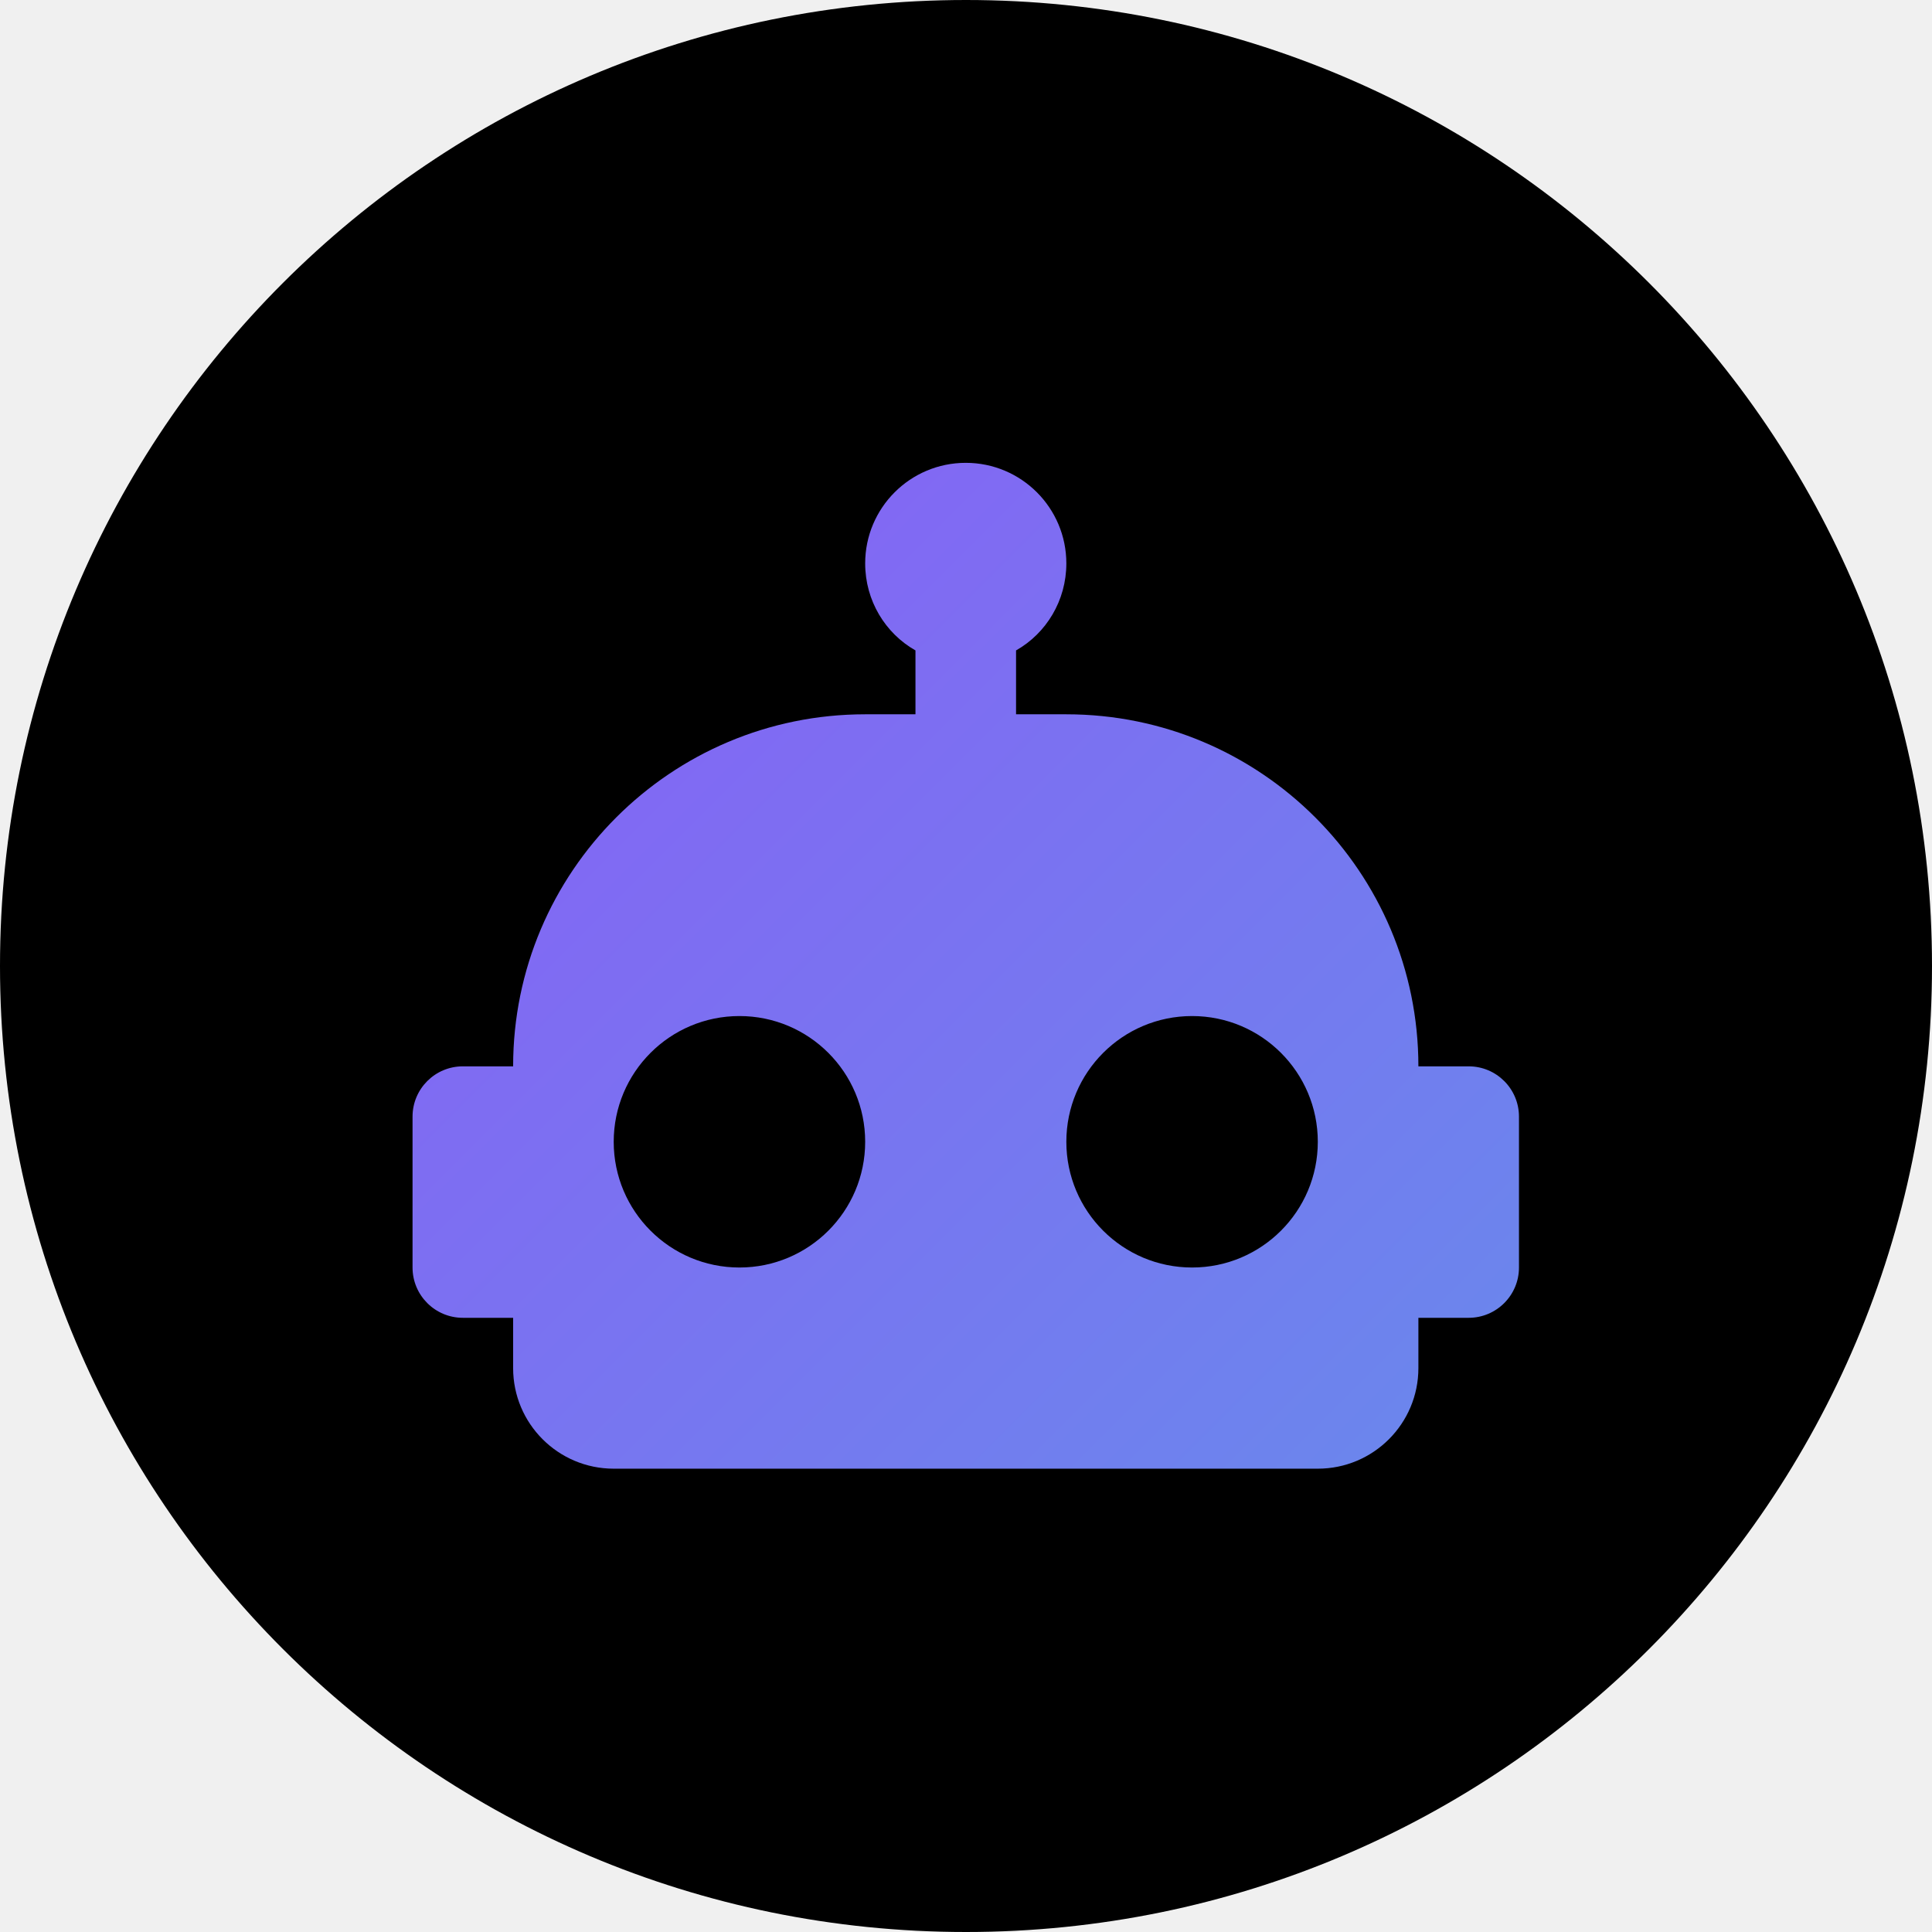
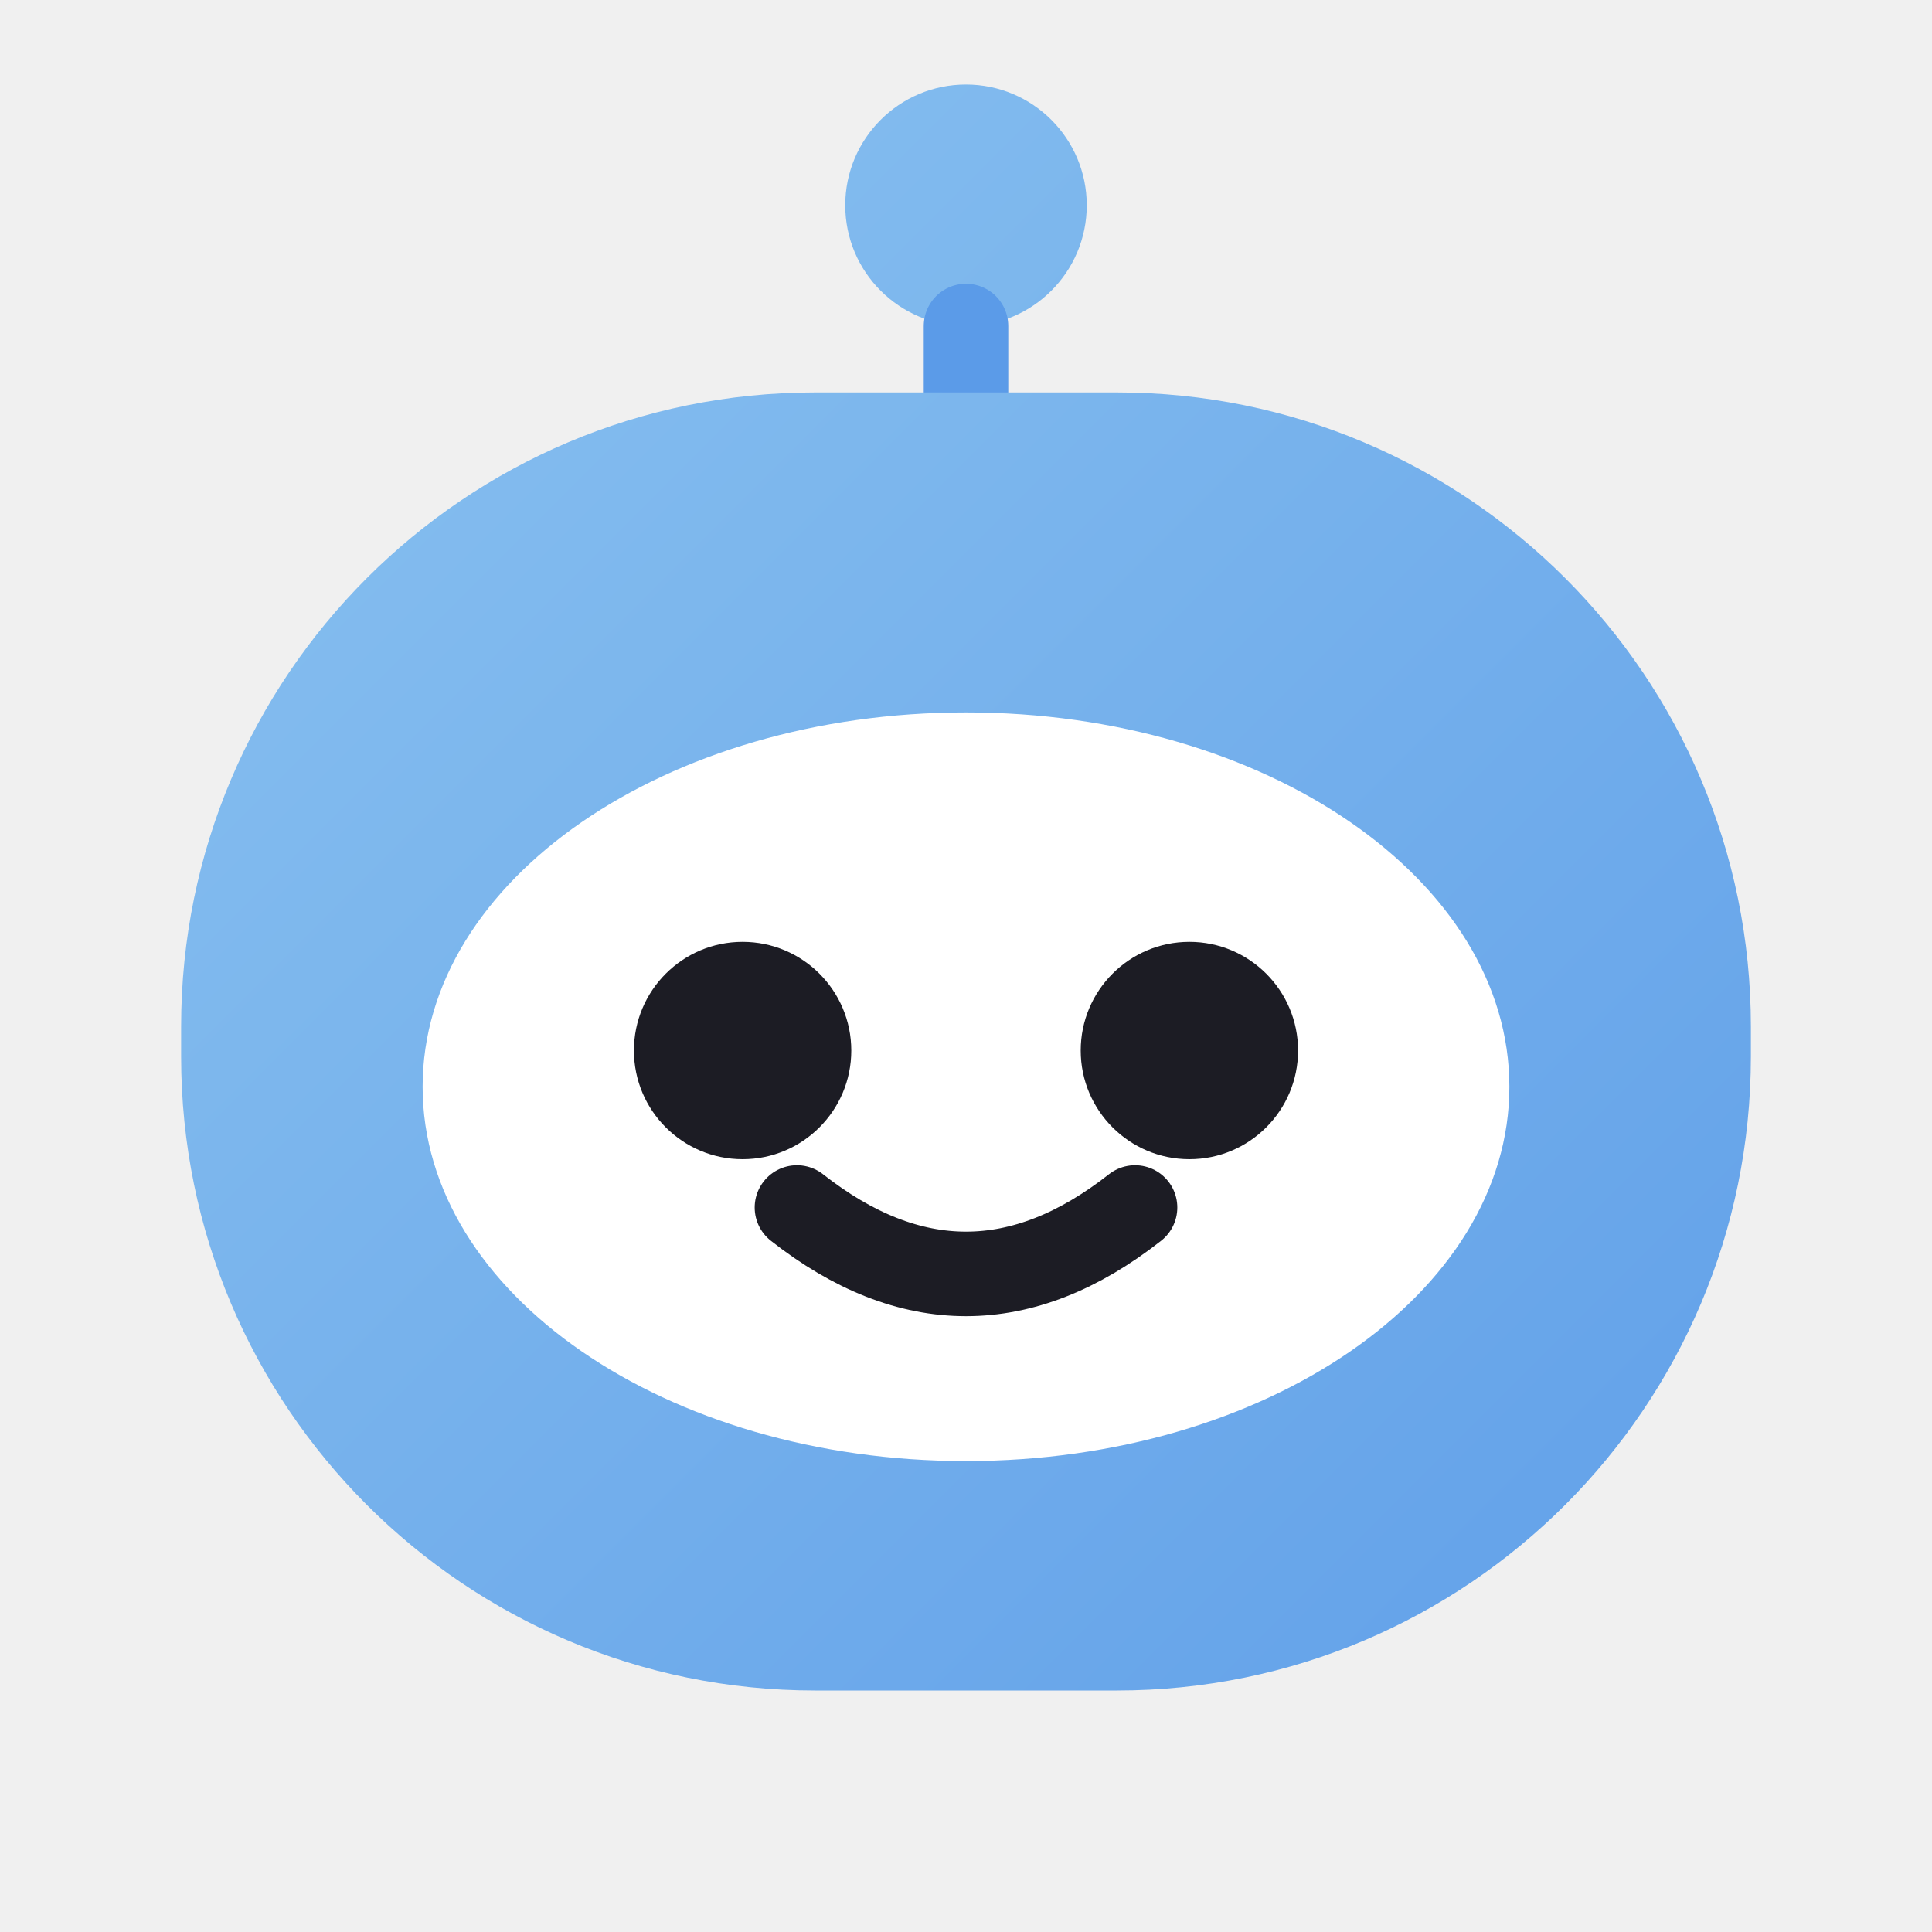
<svg xmlns="http://www.w3.org/2000/svg" viewBox="0 0 32 32">
  <defs>
    <linearGradient id="g" x1="0" y1="0" x2="32" y2="32" gradientUnits="userSpaceOnUse">
-       <stop offset="0" stop-color="#8b5cf6" />
+       <stop offset="0" stop-color="#8ec5f0" />
      <stop offset="1" stop-color="#5b9be8" />
    </linearGradient>
  </defs>
-   <circle cx="16" cy="16" r="16" fill="#000000" />
-   <g transform="translate(6,6) scale(0.833)">
-     <path fill="url(#g)" d="M12 2a2 2 0 0 1 2 2c0 .74-.4 1.39-1 1.73V7h1a7 7 0 0 1 7 7h1a1 1 0 0 1 1 1v3a1 1 0 0 1-1 1h-1v1a2 2 0 0 1-2 2H5a2 2 0 0 1-2-2v-1H2a1 1 0 0 1-1-1v-3a1 1 0 0 1 1-1h1a7 7 0 0 1 7-7h1V5.73c-.6-.34-1-.99-1-1.73a2 2 0 0 1 2-2M7.5 13A2.5 2.5 0 0 0 5 15.5A2.5 2.5 0 0 0 7.5 18a2.5 2.5 0 0 0 2.5-2.5A2.5 2.5 0 0 0 7.5 13m9 0a2.5 2.5 0 0 0-2.5 2.5a2.5 2.5 0 0 0 2.5 2.5a2.5 2.5 0 0 0 2.5-2.5a2.5 2.5 0 0 0-2.5-2.5" />
-   </g>
+   <circle cx="16" cy="3.4" r="2" fill="url(#g)" />
+   <line x1="16" y1="5.4" x2="16" y2="7.6" stroke="#5b9be8" stroke-width="1.4" stroke-linecap="round" />
+   <rect x="3" y="6.5" width="26" height="21.5" rx="10.5" fill="url(#g)" />
+   <ellipse cx="16" cy="18" rx="9" ry="6.2" fill="#ffffff" />
+   <circle cx="12.3" cy="17.4" r="1.8" fill="#1c1c24" />
+   <circle cx="19.7" cy="17.4" r="1.8" fill="#1c1c24" />
+   <path d="M13.2 20 Q16 22.2 18.8 20" stroke="#1c1c24" stroke-width="1.4" fill="none" stroke-linecap="round" />
</svg>
